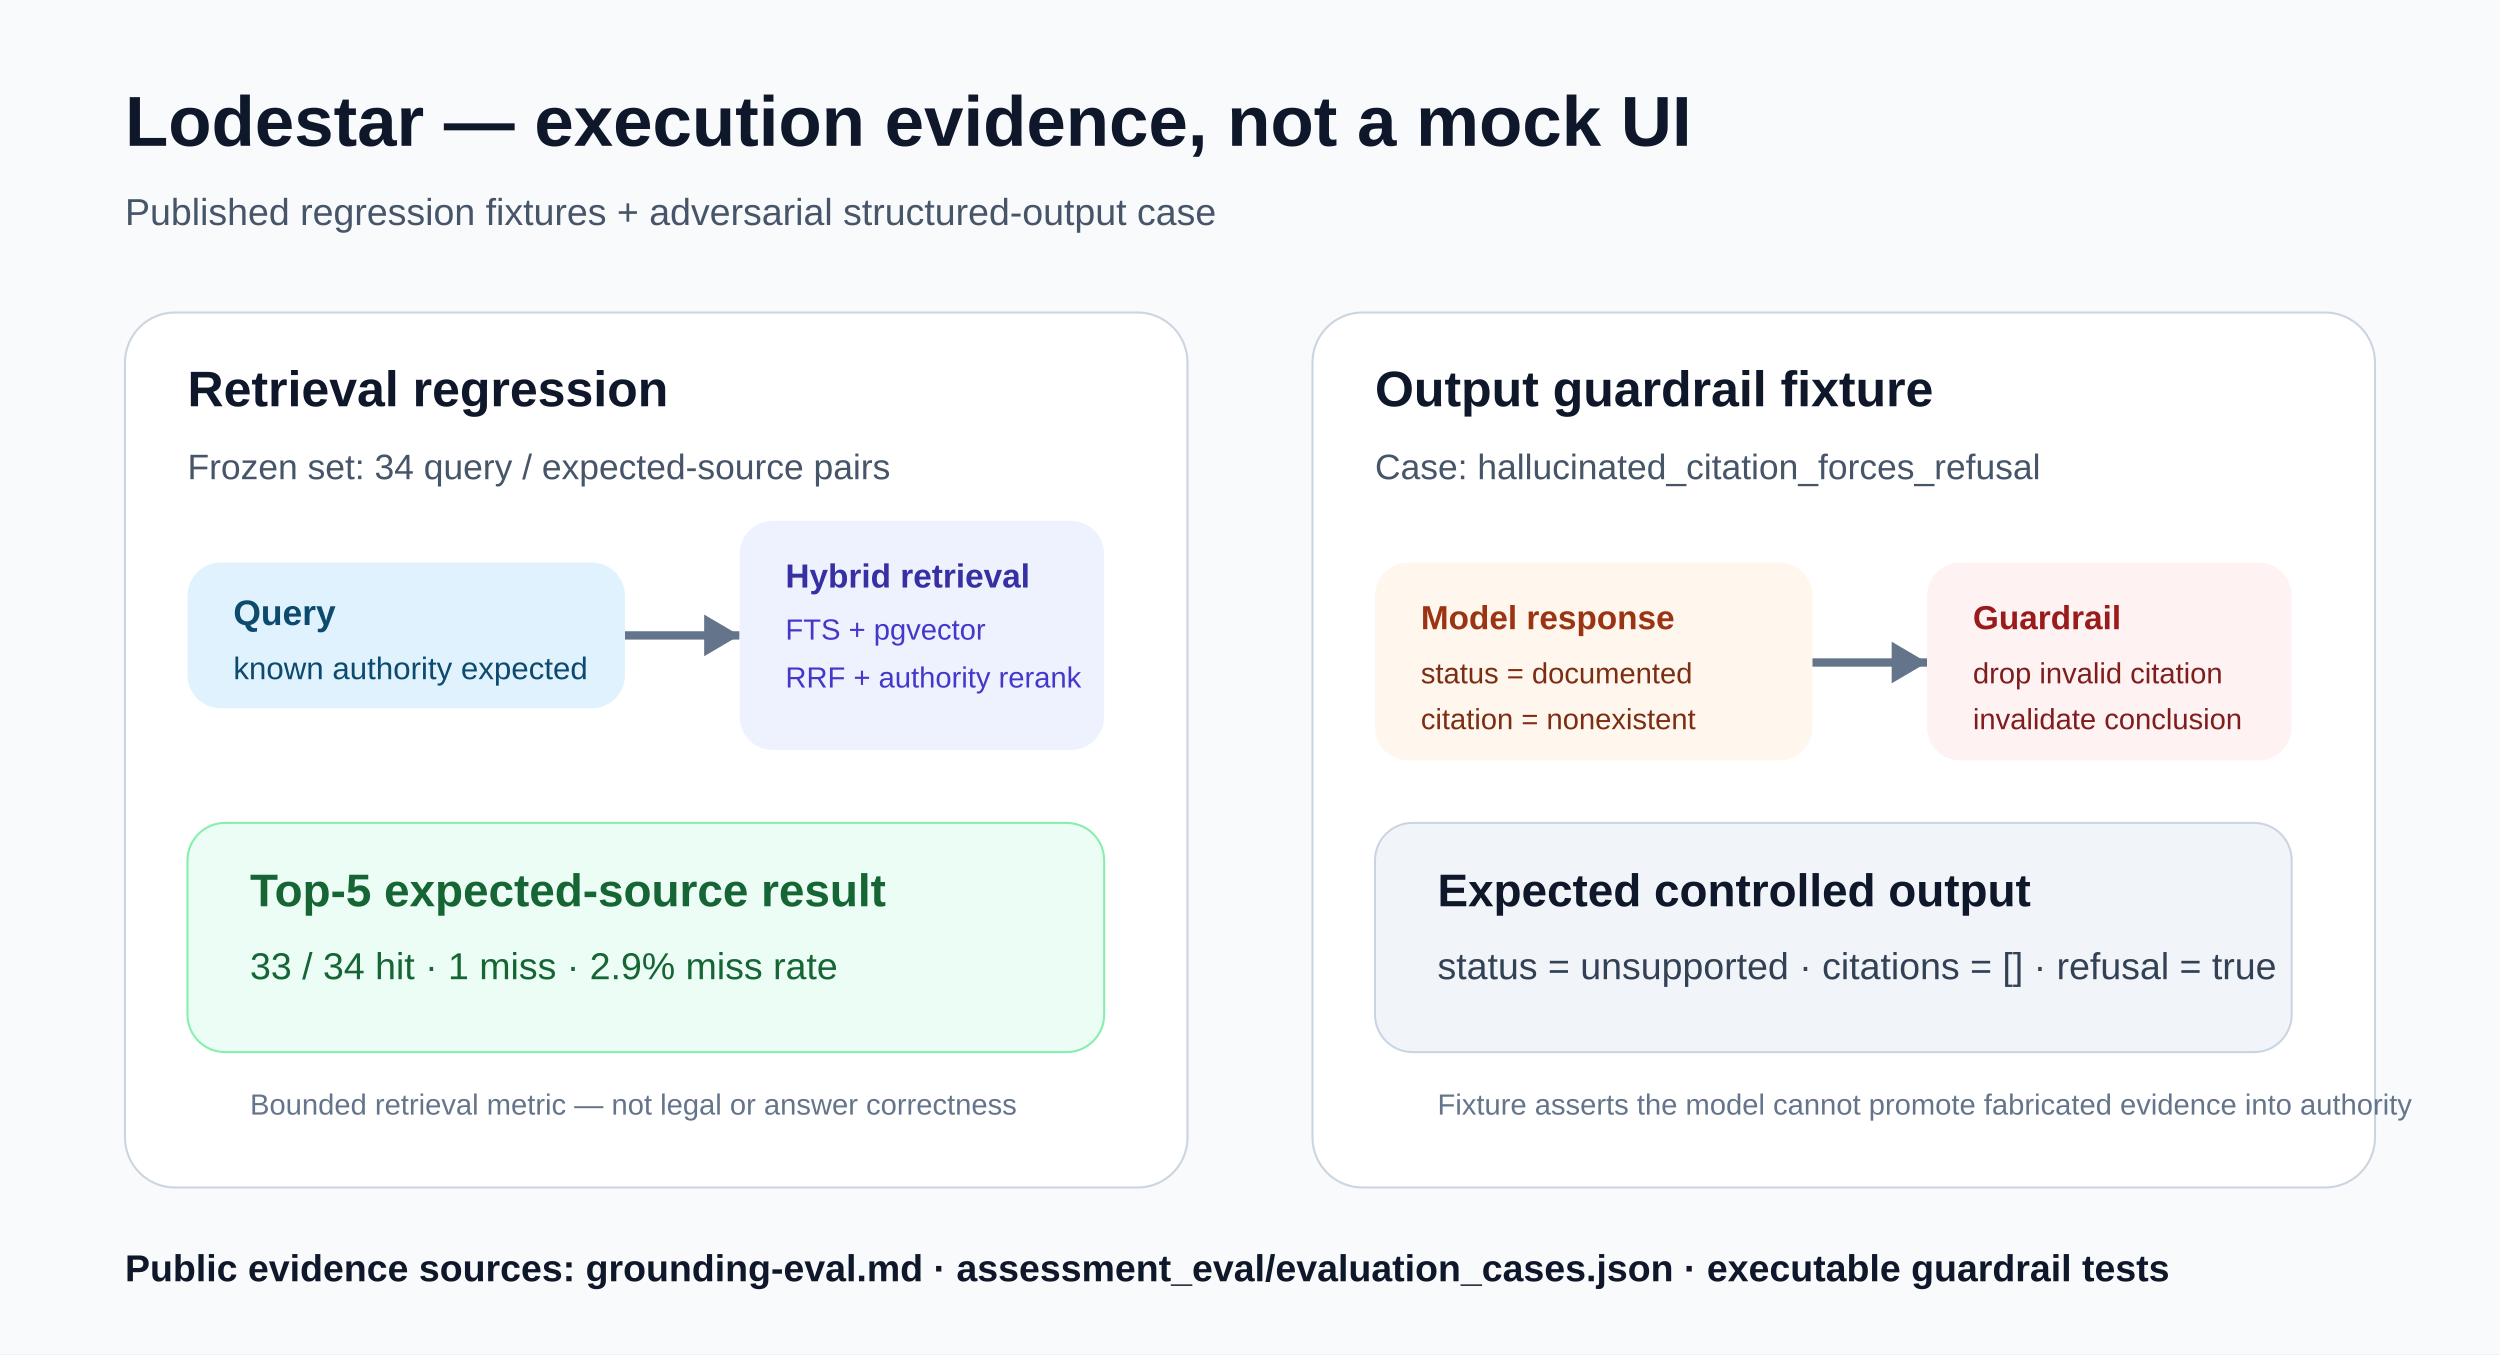
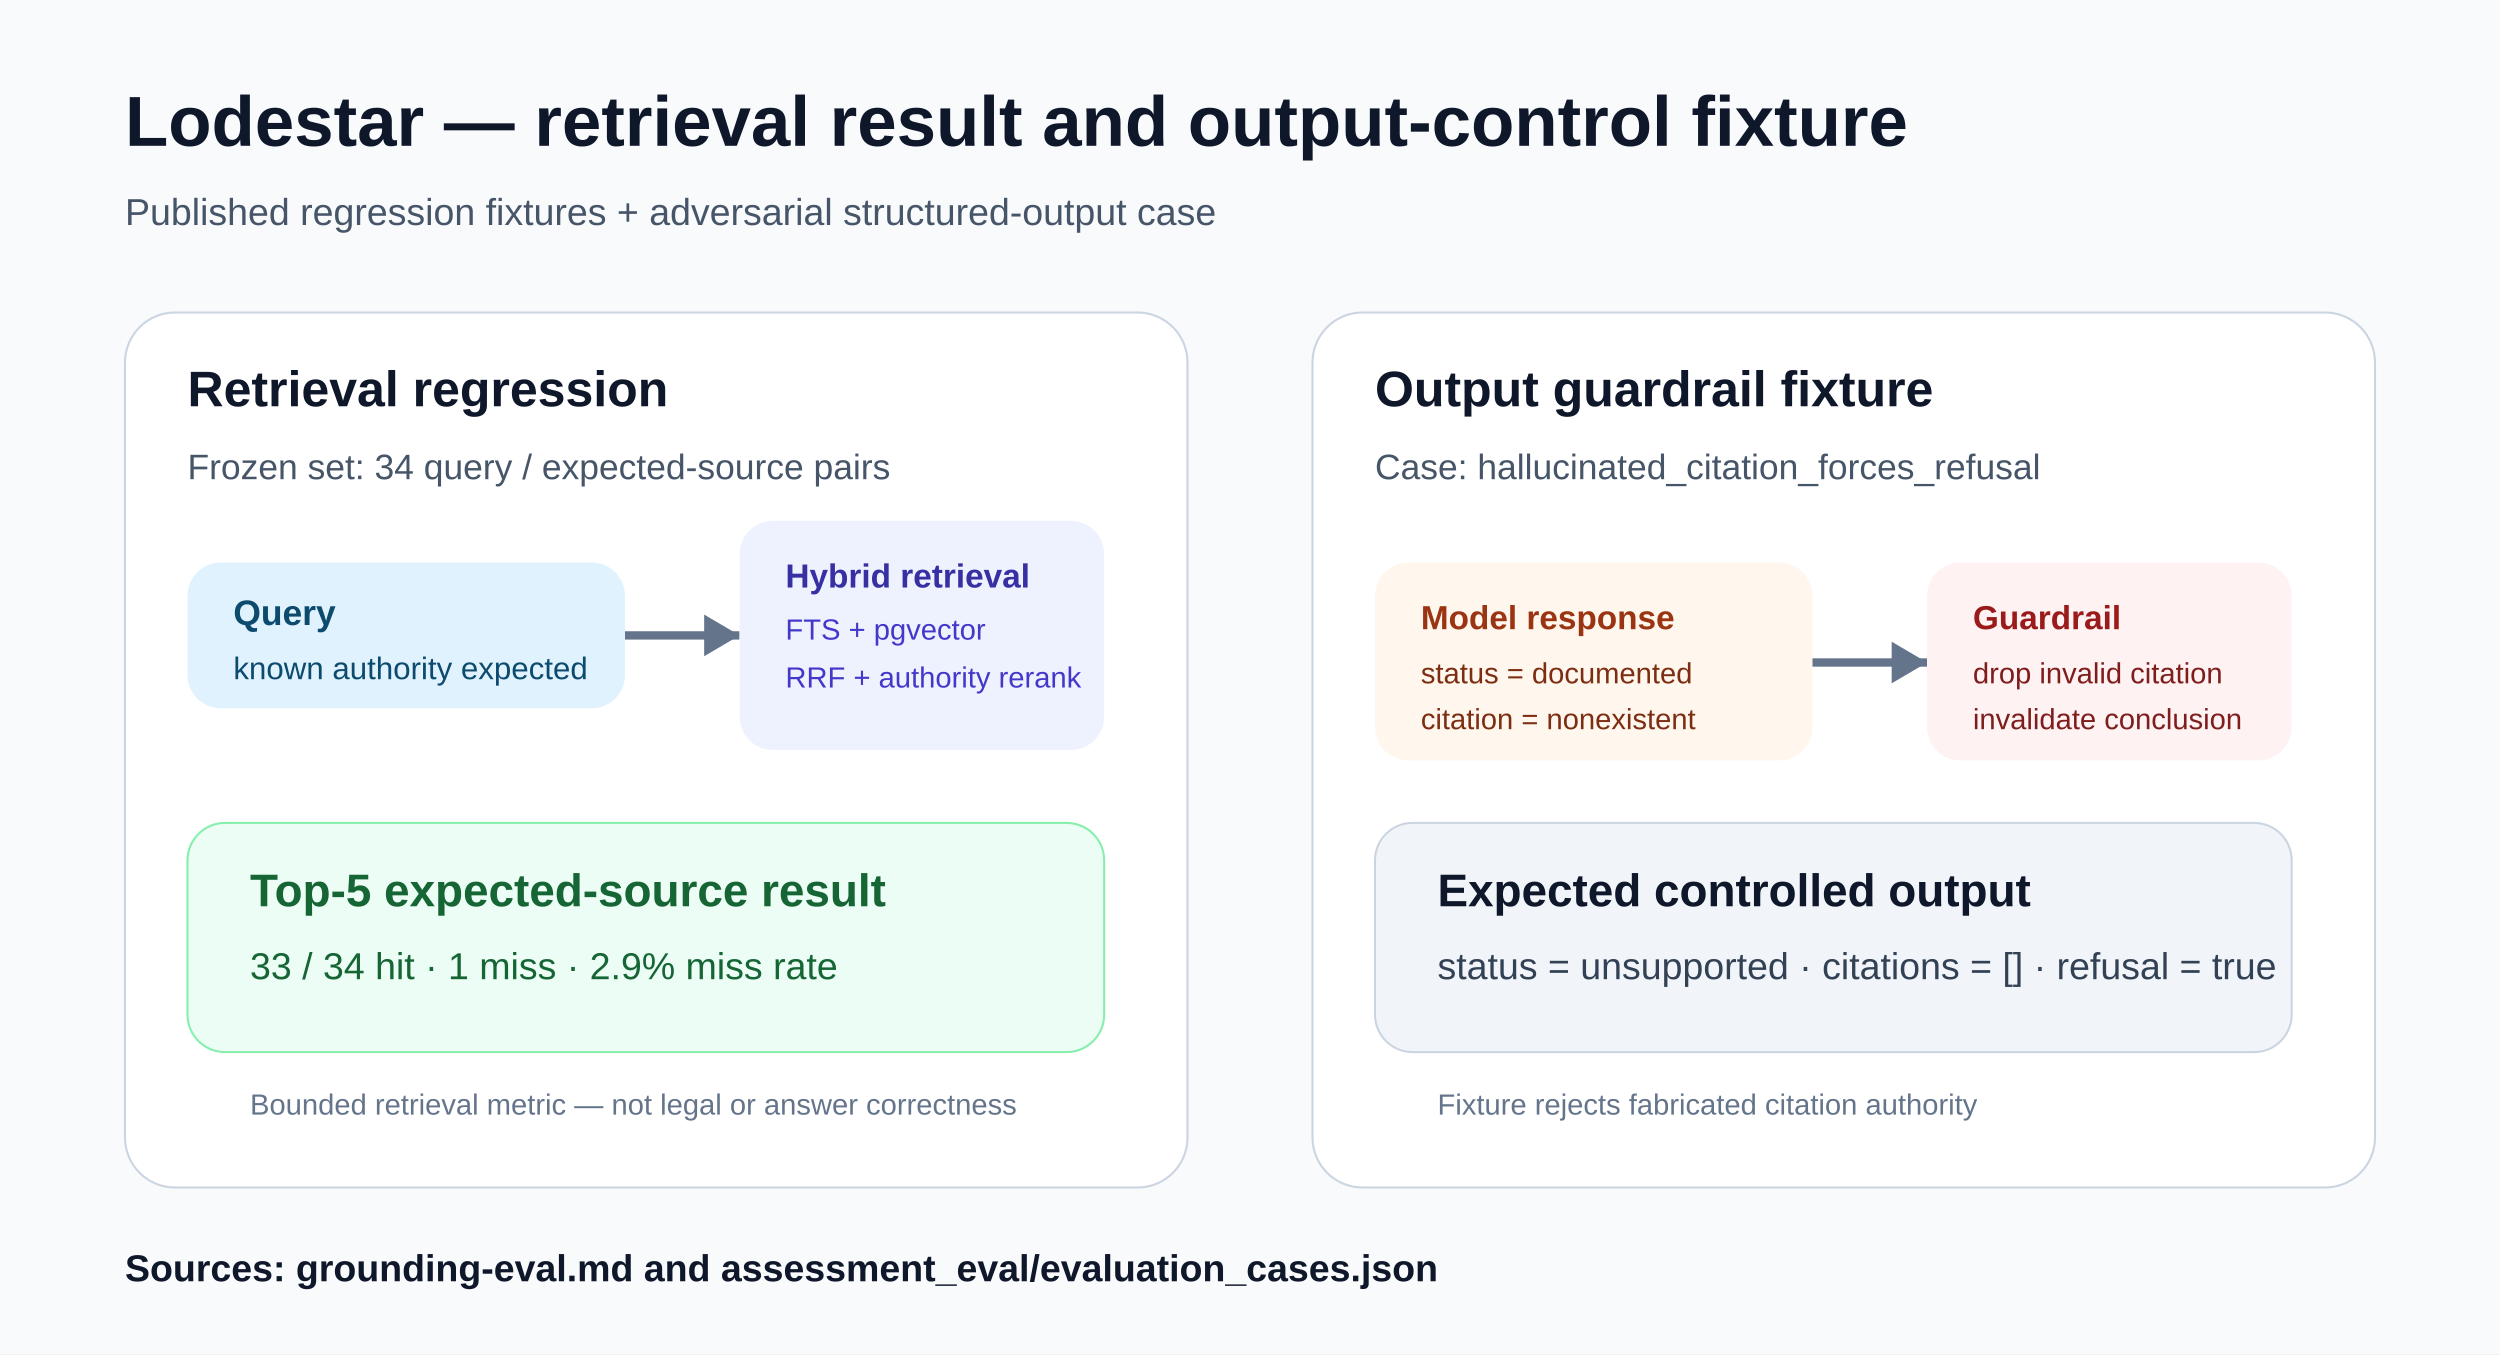
<svg xmlns="http://www.w3.org/2000/svg" width="1200" height="650" viewBox="0 0 1200 650" role="img" aria-labelledby="t d">
  <rect width="1200" height="650" fill="#f8fafc" />
-   <text x="60" y="70" font-family="Arial,sans-serif" font-size="34" font-weight="700" fill="#0f172a">Lodestar — execution evidence, not a mock UI</text>
+   <text x="60" y="70" font-family="Arial,sans-serif" font-size="34" font-weight="700" fill="#0f172a">Lodestar — retrieval result and output-control fixture</text>
  <text x="60" y="108" font-family="Arial,sans-serif" font-size="18" fill="#475569">Published regression fixtures + adversarial structured-output case</text>
  <rect x="60" y="150" width="510" height="420" rx="24" fill="#ffffff" stroke="#cbd5e1" />
  <text x="90" y="195" font-family="Arial,sans-serif" font-size="24" font-weight="700" fill="#0f172a">Retrieval regression</text>
  <text x="90" y="230" font-family="Arial,sans-serif" font-size="17" fill="#475569">Frozen set: 34 query / expected-source pairs</text>
  <rect x="90" y="270" width="210" height="70" rx="16" fill="#e0f2fe" />
  <text x="112" y="300" font-family="Arial,sans-serif" font-size="17" font-weight="700" fill="#0c4a6e">Query</text>
  <text x="112" y="326" font-family="Arial,sans-serif" font-size="15" fill="#0c4a6e">known authority expected</text>
  <path d="M300 305 L355 305" stroke="#64748b" stroke-width="4" />
  <polygon points="355,305 338,295 338,315" fill="#64748b" />
  <rect x="355" y="250" width="175" height="110" rx="16" fill="#eef2ff" />
  <text x="377" y="282" font-family="Arial,sans-serif" font-size="16" font-weight="700" fill="#3730a3">Hybrid retrieval</text>
  <text x="377" y="307" font-family="Arial,sans-serif" font-size="14" fill="#4338ca">FTS + pgvector</text>
  <text x="377" y="330" font-family="Arial,sans-serif" font-size="14" fill="#4338ca">RRF + authority rerank</text>
  <rect x="90" y="395" width="440" height="110" rx="18" fill="#ecfdf5" stroke="#86efac" />
  <text x="120" y="435" font-family="Arial,sans-serif" font-size="22" font-weight="700" fill="#166534">Top-5 expected-source result</text>
  <text x="120" y="470" font-family="Arial,sans-serif" font-size="18" fill="#166534">33 / 34 hit · 1 miss · 2.9% miss rate</text>
  <text x="120" y="535" font-family="Arial,sans-serif" font-size="14" fill="#64748b">Bounded retrieval metric — not legal or answer correctness</text>
  <rect x="630" y="150" width="510" height="420" rx="24" fill="#ffffff" stroke="#cbd5e1" />
  <text x="660" y="195" font-family="Arial,sans-serif" font-size="24" font-weight="700" fill="#0f172a">Output guardrail fixture</text>
  <text x="660" y="230" font-family="Arial,sans-serif" font-size="17" fill="#475569">Case: hallucinated_citation_forces_refusal</text>
  <rect x="660" y="270" width="210" height="95" rx="16" fill="#fff7ed" />
  <text x="682" y="302" font-family="Arial,sans-serif" font-size="16" font-weight="700" fill="#9a3412">Model response</text>
  <text x="682" y="328" font-family="Arial,sans-serif" font-size="14" fill="#7c2d12">status = documented</text>
  <text x="682" y="350" font-family="Arial,sans-serif" font-size="14" fill="#7c2d12">citation = nonexistent</text>
  <path d="M870 318 L925 318" stroke="#64748b" stroke-width="4" />
  <polygon points="925,318 908,308 908,328" fill="#64748b" />
  <rect x="925" y="270" width="175" height="95" rx="16" fill="#fef2f2" />
  <text x="947" y="302" font-family="Arial,sans-serif" font-size="16" font-weight="700" fill="#991b1b">Guardrail</text>
  <text x="947" y="328" font-family="Arial,sans-serif" font-size="14" fill="#7f1d1d">drop invalid citation</text>
  <text x="947" y="350" font-family="Arial,sans-serif" font-size="14" fill="#7f1d1d">invalidate conclusion</text>
  <rect x="660" y="395" width="440" height="110" rx="18" fill="#f1f5f9" stroke="#cbd5e1" />
  <text x="690" y="435" font-family="Arial,sans-serif" font-size="22" font-weight="700" fill="#0f172a">Expected controlled output</text>
  <text x="690" y="470" font-family="Arial,sans-serif" font-size="18" fill="#334155">status = unsupported · citations = [] · refusal = true</text>
-   <text x="690" y="535" font-family="Arial,sans-serif" font-size="14" fill="#64748b">Fixture asserts the model cannot promote fabricated evidence into authority</text>
-   <text x="60" y="615" font-family="Arial,sans-serif" font-size="18" font-weight="700" fill="#0f172a">Public evidence sources: grounding-eval.md · assessment_eval/evaluation_cases.json · executable guardrail tests</text>
+   <text x="690" y="535" font-family="Arial,sans-serif" font-size="14" fill="#64748b">Fixture rejects fabricated citation authority</text>
+   <text x="60" y="615" font-family="Arial,sans-serif" font-size="18" font-weight="700" fill="#0f172a">Sources: grounding-eval.md and assessment_eval/evaluation_cases.json</text>
</svg>
